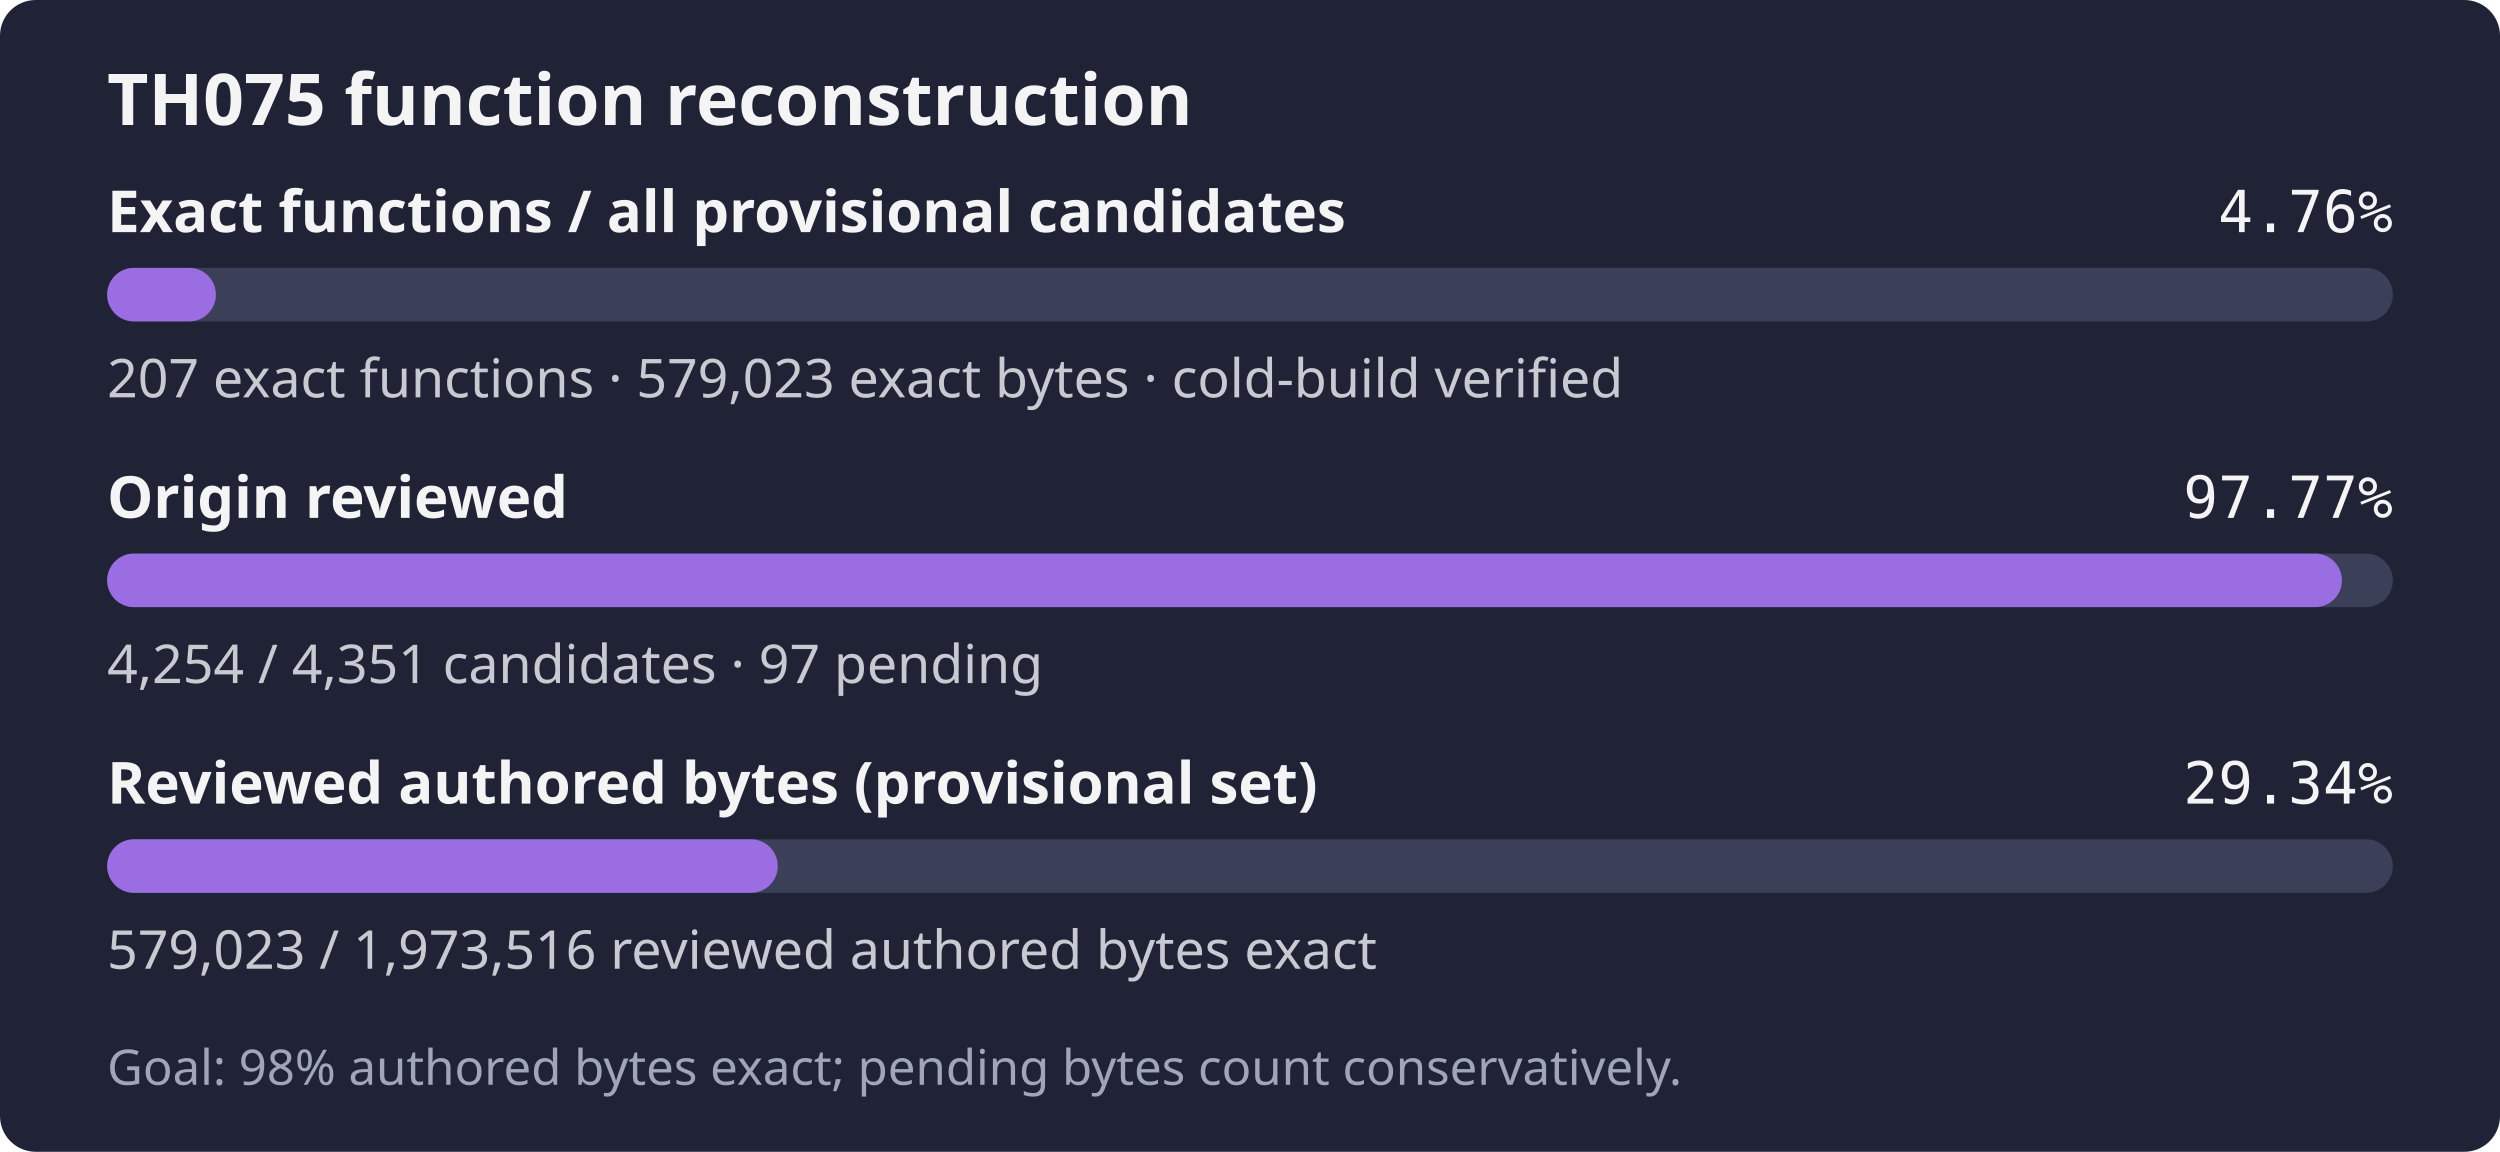
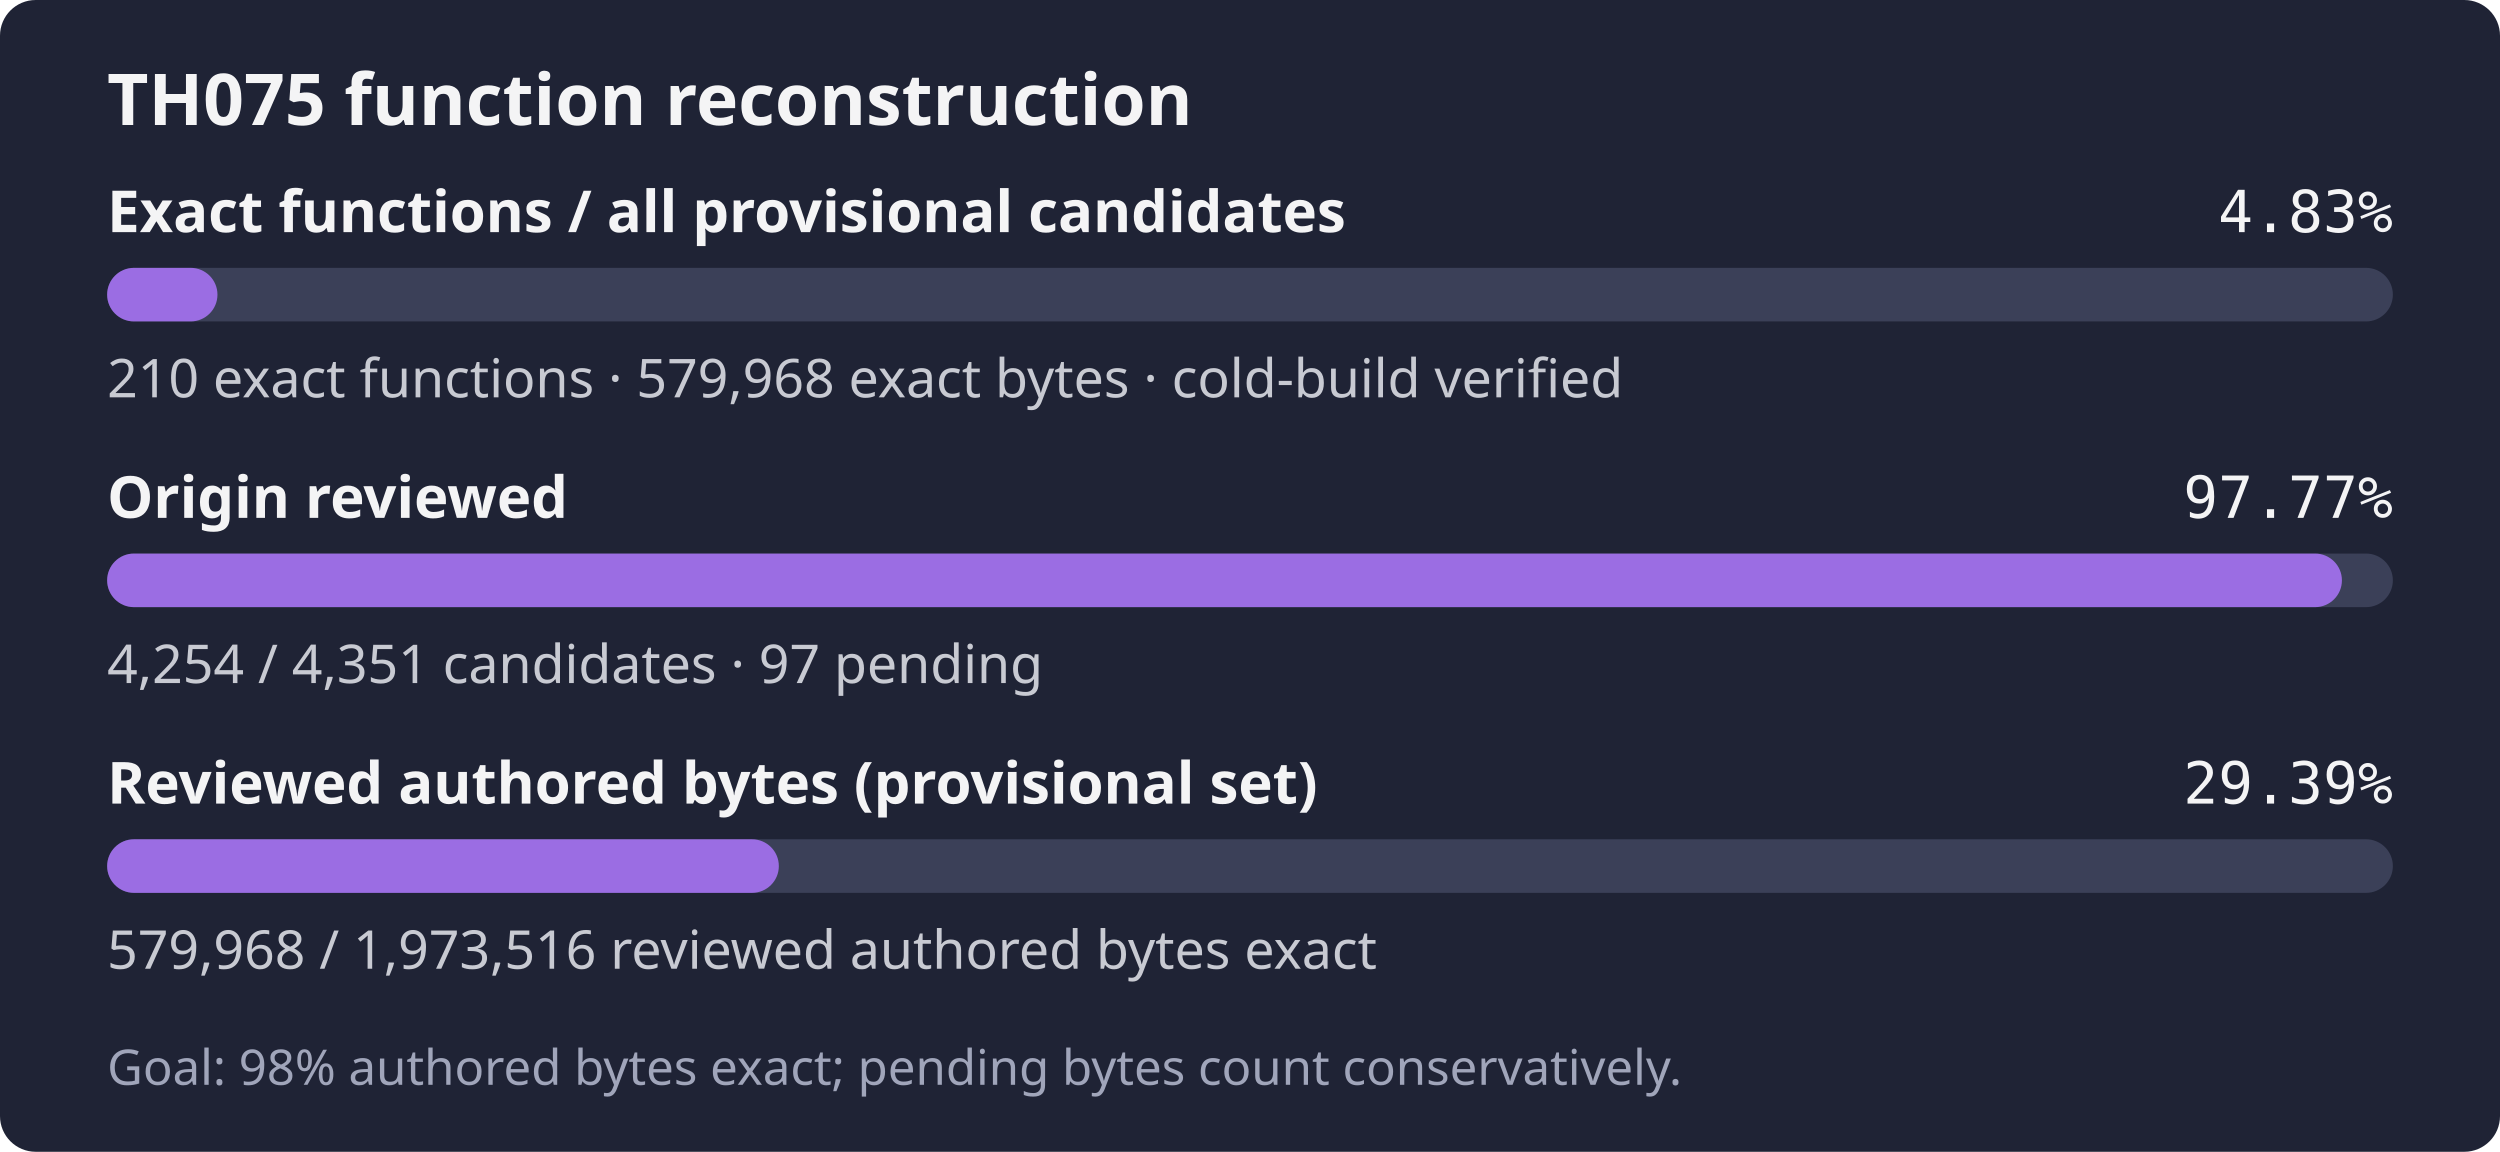
- <svg xmlns="http://www.w3.org/2000/svg" width="560" height="258" role="img" aria-label="TH075: 207 exact functions, 579,023 exact bytes; 4,254 of 4,351 candidates reviewed; Goal: 98% authored bytes exact; pending bytes count conservatively.">
+ <svg xmlns="http://www.w3.org/2000/svg" width="560" height="258" role="img" aria-label="TH075: 210 exact functions, 579,968 exact bytes; 4,254 of 4,351 candidates reviewed; Goal: 98% authored bytes exact; pending bytes count conservatively.">
  <rect width="560" height="258" rx="8" fill="#1f2335" />
  <text x="24" y="28" fill="#f4f4f5" font-family="sans-serif" font-size="16" font-weight="600">TH075 function reconstruction</text>
  <text x="24" y="52" fill="#f4f4f5" font-family="sans-serif" font-size="13" font-weight="600">Exact functions / all provisional candidates</text>
-   <text x="536" y="52" fill="#f4f4f5" text-anchor="end" font-family="monospace" font-size="13">4.76%</text>
+   <text x="536" y="52" fill="#f4f4f5" text-anchor="end" font-family="monospace" font-size="13">4.83%</text>
  <rect x="24" y="60" width="512" height="12" rx="6" fill="#3b4058" />
-   <rect x="24" y="60" width="24.36" height="12" rx="6" fill="#9b6de3" />
-   <text x="24" y="89" fill="#c8cad2" font-family="sans-serif" font-size="12">207 exact functions · 579,023 exact bytes · cold-build verified</text>
+   <rect x="24" y="60" width="24.71" height="12" rx="6" fill="#9b6de3" />
+   <text x="24" y="89" fill="#c8cad2" font-family="sans-serif" font-size="12">210 exact functions · 579,968 exact bytes · cold-build verified</text>
  <text x="24" y="116" fill="#f4f4f5" font-family="sans-serif" font-size="13" font-weight="600">Origin reviewed</text>
  <text x="536" y="116" fill="#f4f4f5" text-anchor="end" font-family="monospace" font-size="13">97.77%</text>
  <rect x="24" y="124" width="512" height="12" rx="6" fill="#3b4058" />
  <rect x="24" y="124" width="500.59" height="12" rx="6" fill="#9b6de3" />
  <text x="24" y="153" fill="#c8cad2" font-family="sans-serif" font-size="12">4,254 / 4,351 candidates · 97 pending</text>
  <text x="24" y="180" fill="#f4f4f5" font-family="sans-serif" font-size="13" font-weight="600">Reviewed authored bytes (provisional set)</text>
-   <text x="536" y="180" fill="#f4f4f5" text-anchor="end" font-family="monospace" font-size="13">29.34%</text>
+   <text x="536" y="180" fill="#f4f4f5" text-anchor="end" font-family="monospace" font-size="13">29.39%</text>
  <rect x="24" y="188" width="512" height="12" rx="6" fill="#3b4058" />
-   <rect x="24" y="188" width="150.22" height="12" rx="6" fill="#9b6de3" />
-   <text x="24" y="217" fill="#c8cad2" font-family="sans-serif" font-size="12">579,023 / 1,973,516 reviewed authored bytes exact</text>
+   <rect x="24" y="188" width="150.46" height="12" rx="6" fill="#9b6de3" />
+   <text x="24" y="217" fill="#c8cad2" font-family="sans-serif" font-size="12">579,968 / 1,973,516 reviewed authored bytes exact</text>
  <text x="24" y="243" fill="#a0a5ba" font-family="sans-serif" font-size="11">Goal: 98% authored bytes exact; pending bytes count conservatively.</text>
</svg>
